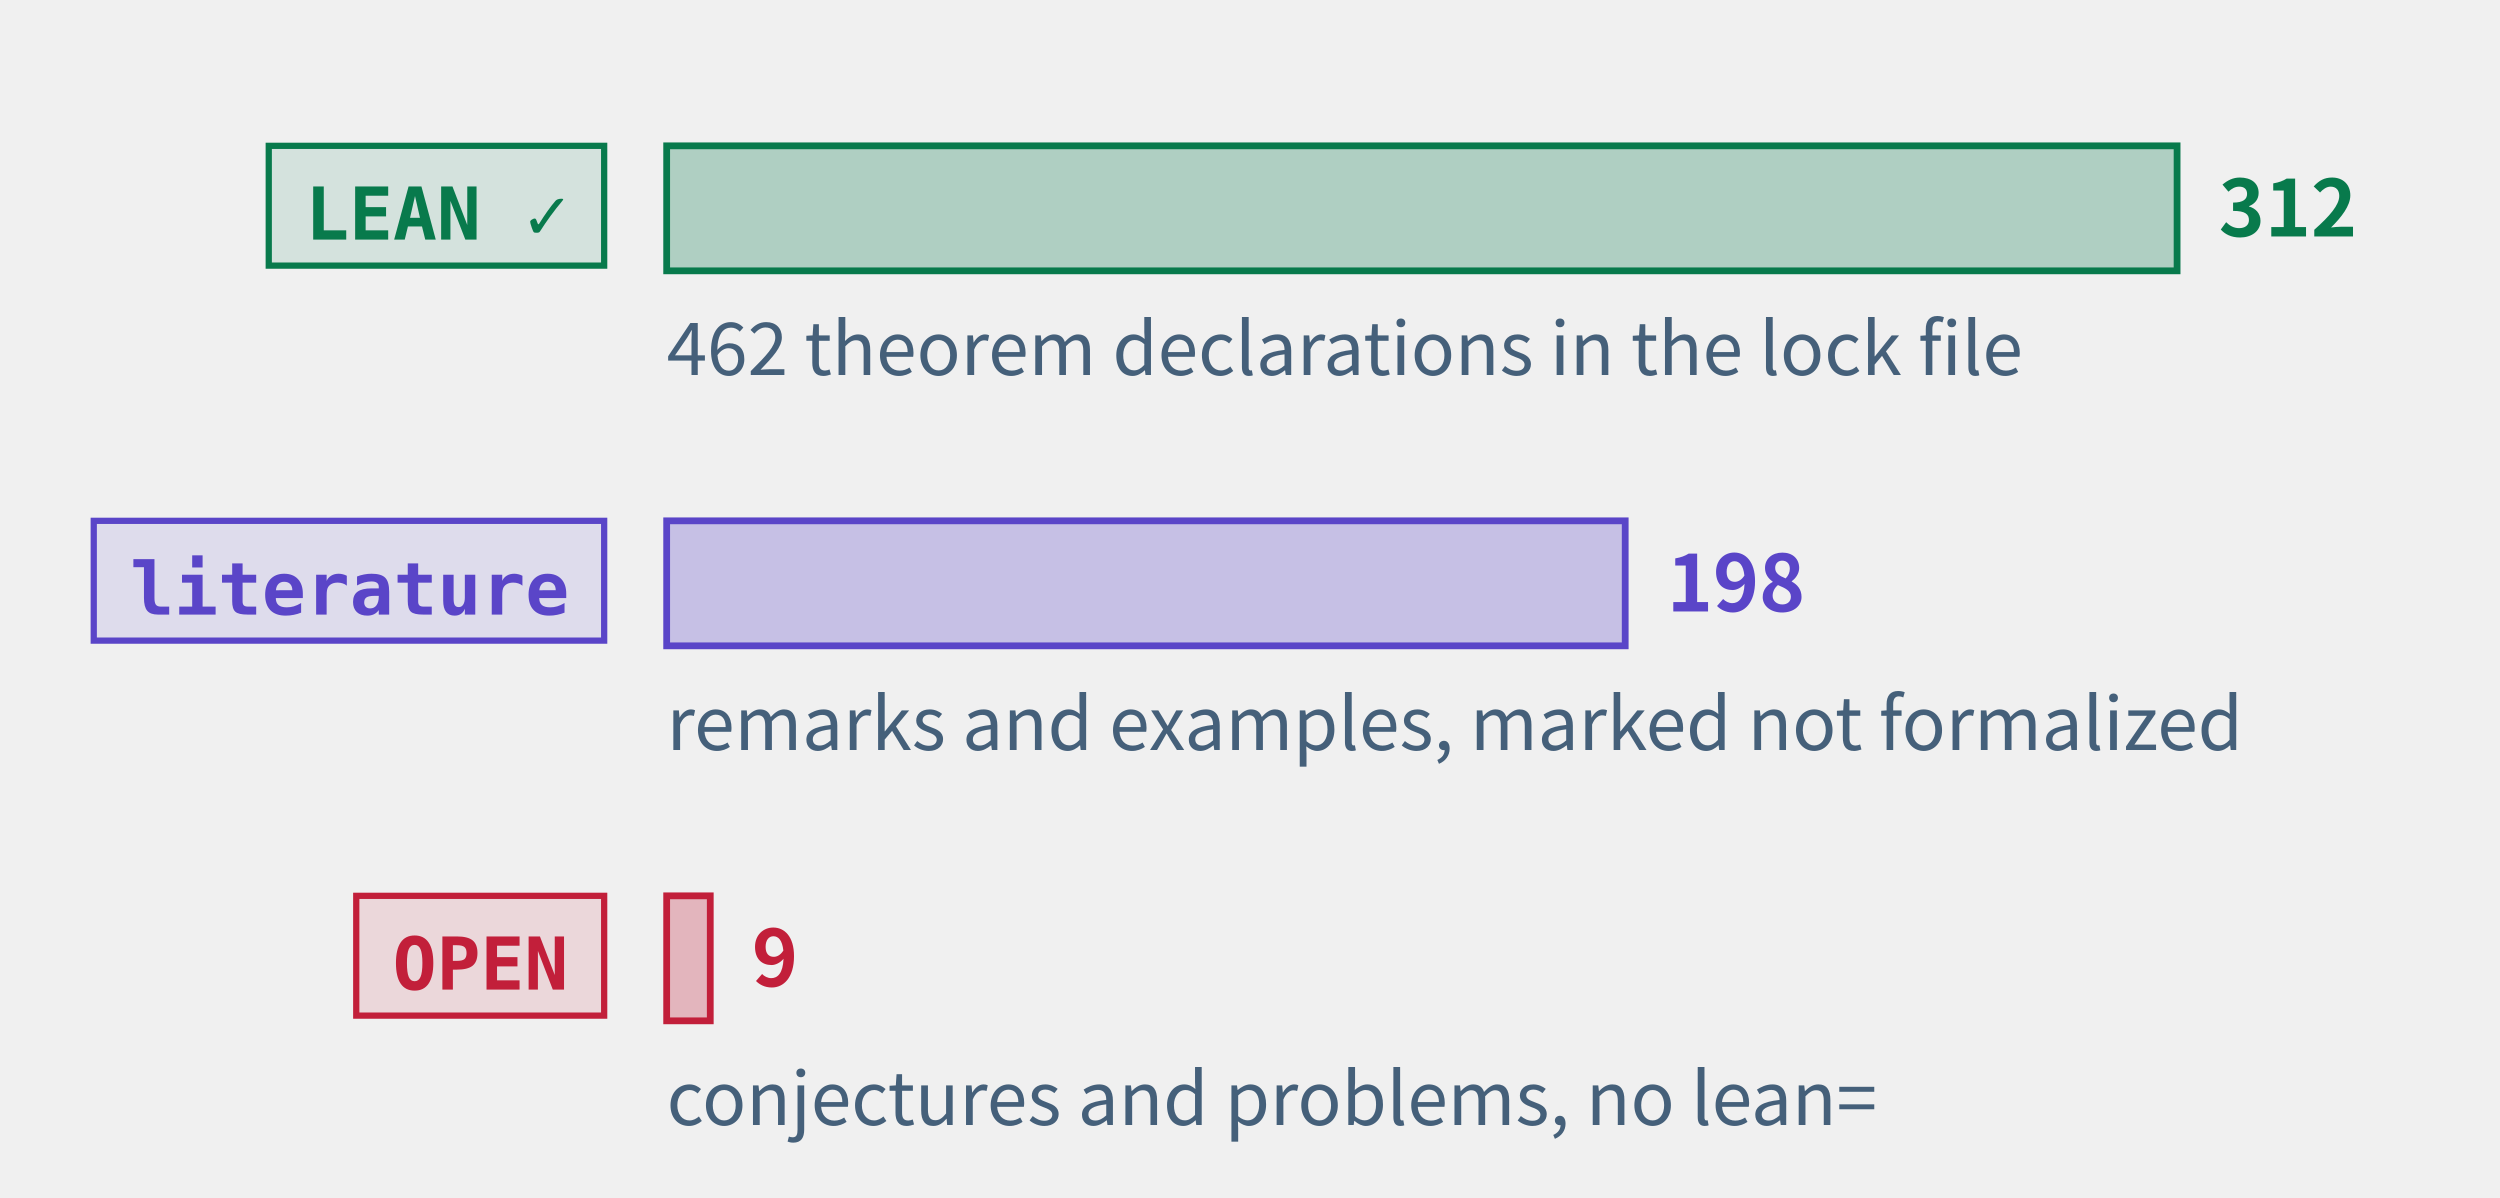
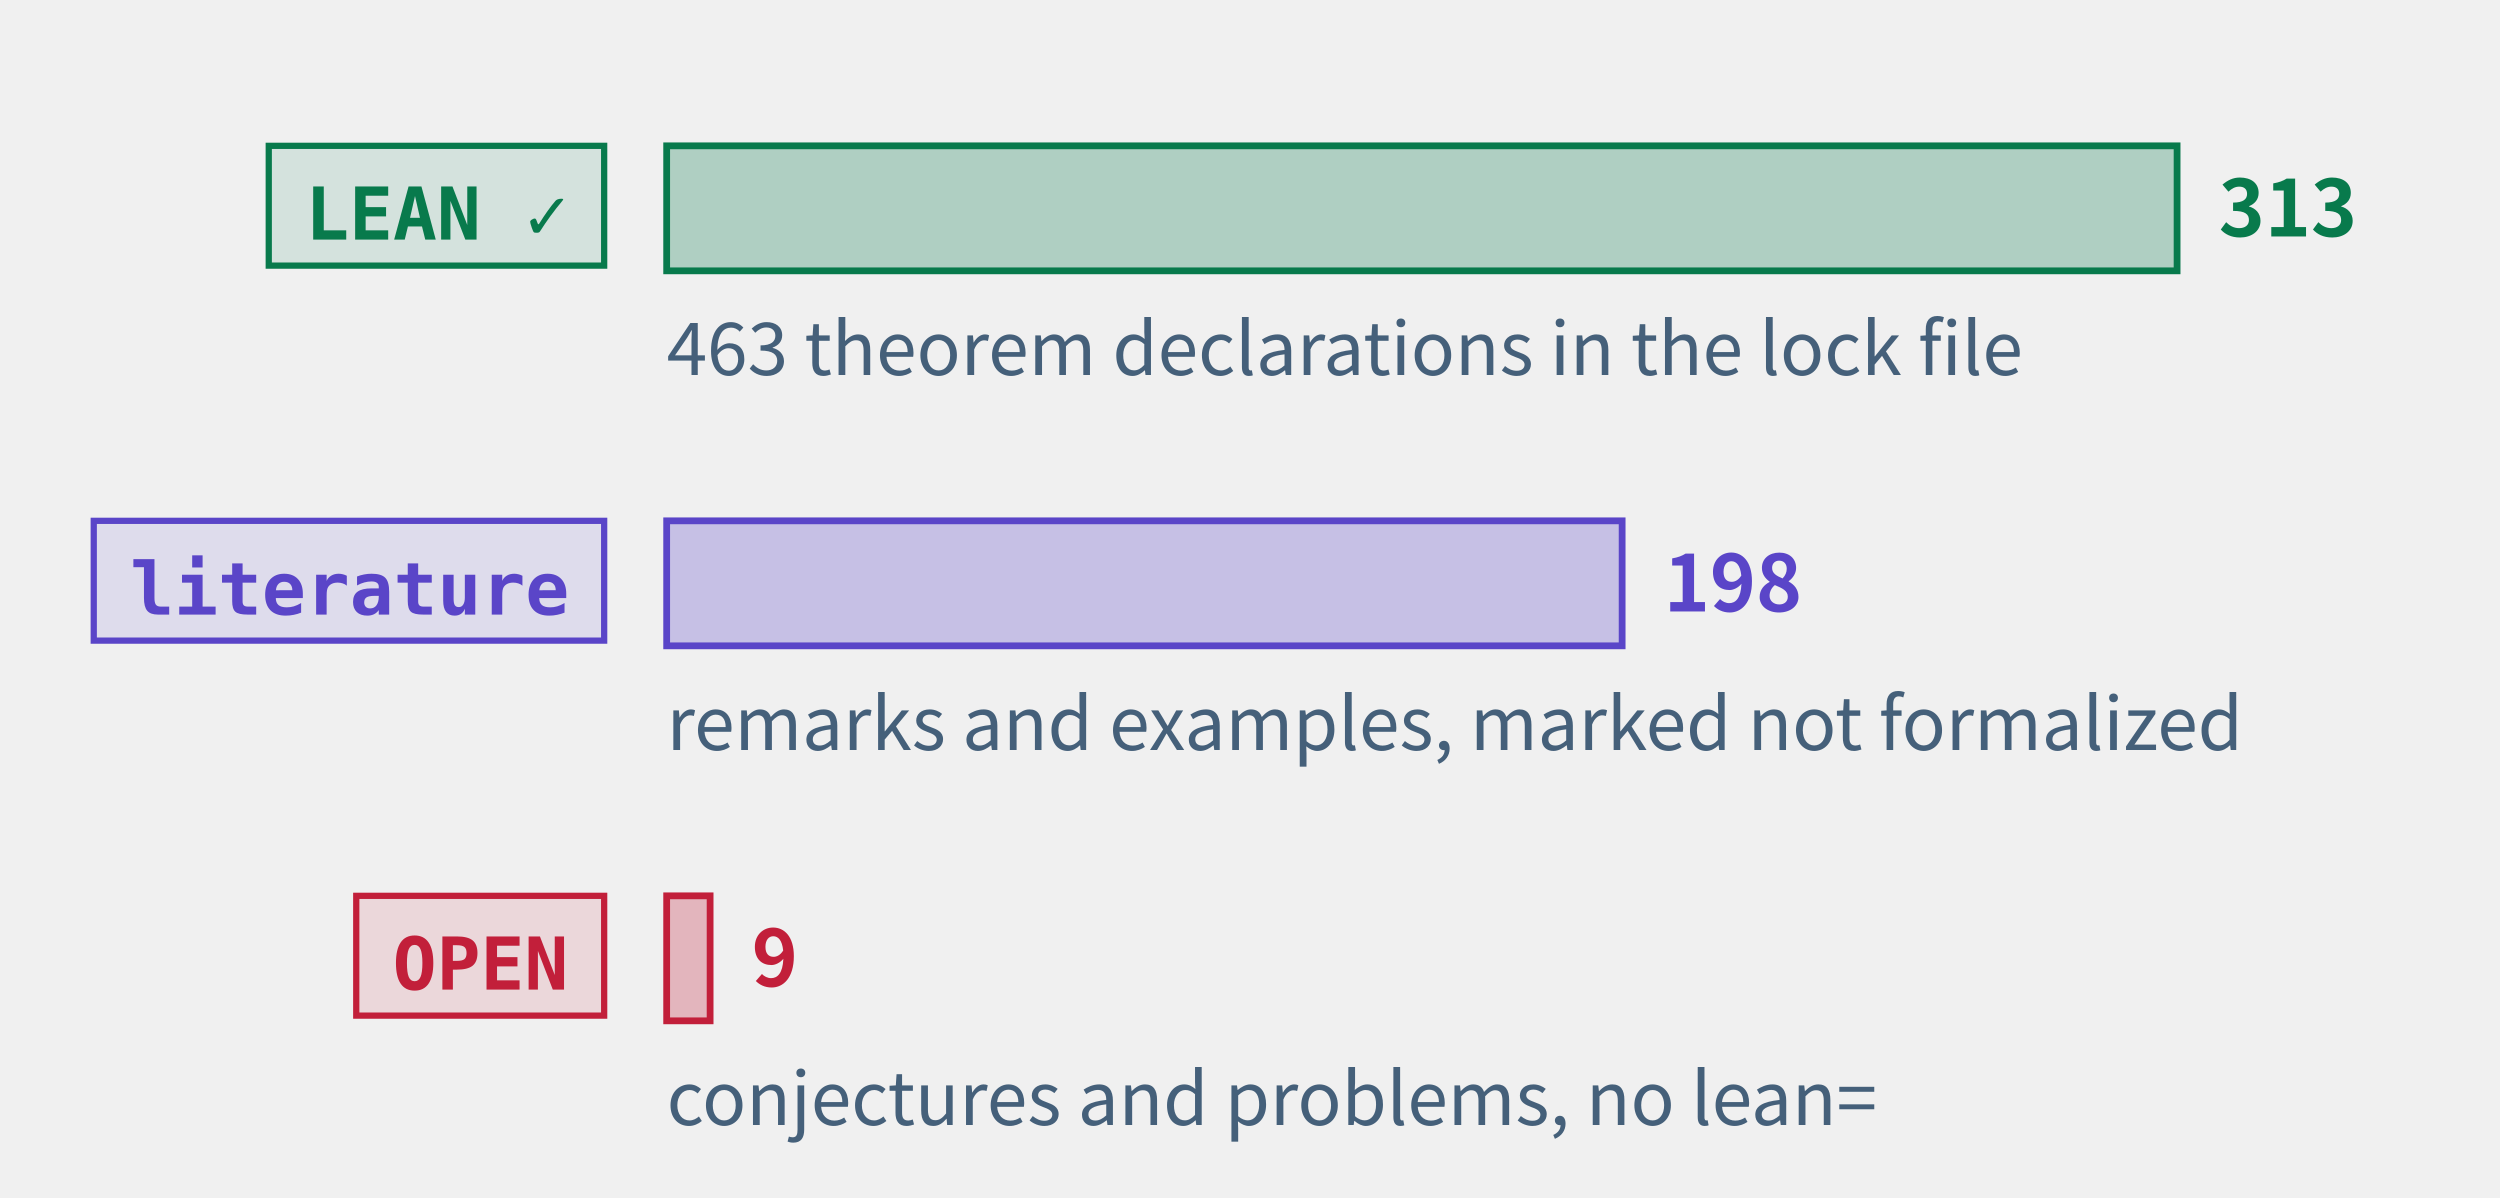
<svg xmlns="http://www.w3.org/2000/svg" class="tr-fig" data-tr-fig="prelude-three-tiers" data-lang="en" viewBox="0 0 480 230" width="480" height="230" font-family="'Noto Sans SC', 'Noto Sans CJK SC', 'Source Sans 3', 'PingFang SC', 'Microsoft YaHei', system-ui, sans-serif" role="img" aria-label="Three bars, each with a tag. The top bar is green, tagged LEAN ✓: the theorems, lemmas, propositions and corollaries with a Lean reference, the longest. The middle bar is violet, tagged “literature”: the remarks and examples marked as literature results. The bottom bar is red, tagged OPEN: the open conjectures and problems, very short. Each bar ends in its count; under the green bar a note gives the number of theorem declarations in the lock file.">
  <style>.ts-ink{stroke:#0b1622}.tf-ink{fill:#0b1622}.ts-dim{stroke:#45607a}.tf-dim{fill:#45607a}.ts-faint{stroke:#9db3c4}.tf-faint{fill:#9db3c4}.ts-edge{stroke:#b9d0dd}.tf-edge{fill:#b9d0dd}.ts-hot{stroke:#5f9bb5}.tf-hot{fill:#5f9bb5}.ts-bg{stroke:#ffffff}.tf-bg{fill:#ffffff}.ts-panel{stroke:#eef5f9}.tf-panel{fill:#eef5f9}.ts-sheet{stroke:#f7fbfd}.tf-sheet{fill:#f7fbfd}.ts-cyan{stroke:#007c8a}.tf-cyan{fill:#007c8a}.ts-magenta{stroke:#b0128f}.tf-magenta{fill:#b0128f}.ts-amber{stroke:#946200}.tf-amber{fill:#946200}.ts-violet{stroke:#5a45c8}.tf-violet{fill:#5a45c8}.ts-ok{stroke:#087a4c}.tf-ok{fill:#087a4c}.ts-warn{stroke:#c21f3a}.tf-warn{fill:#c21f3a}.ts-blue{stroke:#1d5fd0}.tf-blue{fill:#1d5fd0}.ts-orange{stroke:#b85410}.tf-orange{fill:#b85410}.ts-sigma{stroke:#28405a}.tf-sigma{fill:#28405a}@media (prefers-color-scheme:dark){.ts-ink{stroke:#d4efff}.tf-ink{fill:#d4efff}.ts-dim{stroke:#6f8ea5}.tf-dim{fill:#6f8ea5}.ts-faint{stroke:#34506a}.tf-faint{fill:#34506a}.ts-edge{stroke:#143049}.tf-edge{fill:#143049}.ts-hot{stroke:#1f5d7c}.tf-hot{fill:#1f5d7c}.ts-bg{stroke:#03060c}.tf-bg{fill:#03060c}.ts-panel{stroke:#07101b}.tf-panel{fill:#07101b}.ts-sheet{stroke:#050c16}.tf-sheet{fill:#050c16}.ts-cyan{stroke:#19f0ff}.tf-cyan{fill:#19f0ff}.ts-magenta{stroke:#ff2fd0}.tf-magenta{fill:#ff2fd0}.ts-amber{stroke:#ffc83d}.tf-amber{fill:#ffc83d}.ts-violet{stroke:#9d8cff}.tf-violet{fill:#9d8cff}.ts-ok{stroke:#46ffb2}.tf-ok{fill:#46ffb2}.ts-warn{stroke:#ff5064}.tf-warn{fill:#ff5064}.ts-blue{stroke:#2a7bff}.tf-blue{fill:#2a7bff}.ts-orange{stroke:#ff8a3c}.tf-orange{fill:#ff8a3c}.ts-sigma{stroke:#cfe3ff}.tf-sigma{fill:#cfe3ff}}</style>
  <rect x="51.6" y="28" width="64.4" height="23" class="ts-ok tf-ok" stroke-width="1.2" fill-opacity="0.12" />
  <text class="tf-ok tr-fig-mono" x="58.6" y="46" font-size="14" font-family="'JetBrains Mono', 'DejaVu Sans Mono', ui-monospace, Menlo, Consolas, monospace" font-weight="600">LEAN ✓</text>
  <rect x="128" y="28" width="290" height="24" class="ts-ok tf-ok" stroke-width="1.3" fill-opacity="0.28" />
-   <text class="tf-ok" x="426" y="45.4" font-size="15" font-weight="600">312</text>
+   <text class="tf-ok" x="426" y="45.4" font-size="15" font-weight="600">313</text>
  <rect x="18" y="100" width="98" height="23" class="ts-violet tf-violet" stroke-width="1.2" fill-opacity="0.12" />
  <text class="tf-violet tr-fig-mono" x="25" y="118" font-size="14" font-family="'JetBrains Mono', 'DejaVu Sans Mono', ui-monospace, Menlo, Consolas, monospace" font-weight="600">literature</text>
-   <rect x="128" y="100" width="184.04" height="24" class="ts-violet tf-violet" stroke-width="1.3" fill-opacity="0.28" />
-   <text class="tf-violet" x="320.04" y="117.4" font-size="15" font-weight="600">198</text>
+   <rect x="128" y="100" width="183.45" height="24" class="ts-violet tf-violet" stroke-width="1.3" fill-opacity="0.28" />
+   <text class="tf-violet" x="319.45" y="117.4" font-size="15" font-weight="600">198</text>
  <rect x="68.4" y="172" width="47.6" height="23" class="ts-warn tf-warn" stroke-width="1.2" fill-opacity="0.12" />
  <text class="tf-warn tr-fig-mono" x="75.4" y="190" font-size="14" font-family="'JetBrains Mono', 'DejaVu Sans Mono', ui-monospace, Menlo, Consolas, monospace" font-weight="600">OPEN</text>
-   <rect x="128" y="172" width="8.37" height="24" class="ts-warn tf-warn" stroke-width="1.3" fill-opacity="0.28" />
-   <text class="tf-warn" x="144.37" y="189.4" font-size="15" font-weight="600">9</text>
-   <text class="tf-dim" x="128" y="72" font-size="14">462 theorem declarations in the lock file</text>
+   <rect x="128" y="172" width="8.34" height="24" class="ts-warn tf-warn" stroke-width="1.3" fill-opacity="0.28" />
+   <text class="tf-warn" x="144.34" y="189.4" font-size="15" font-weight="600">9</text>
+   <text class="tf-dim" x="128" y="72" font-size="14">463 theorem declarations in the lock file</text>
  <text class="tf-dim" x="128" y="144" font-size="14">remarks and examples, marked not formalized</text>
  <text class="tf-dim" x="128" y="216" font-size="14">conjectures and problems, no lean=</text>
</svg>
